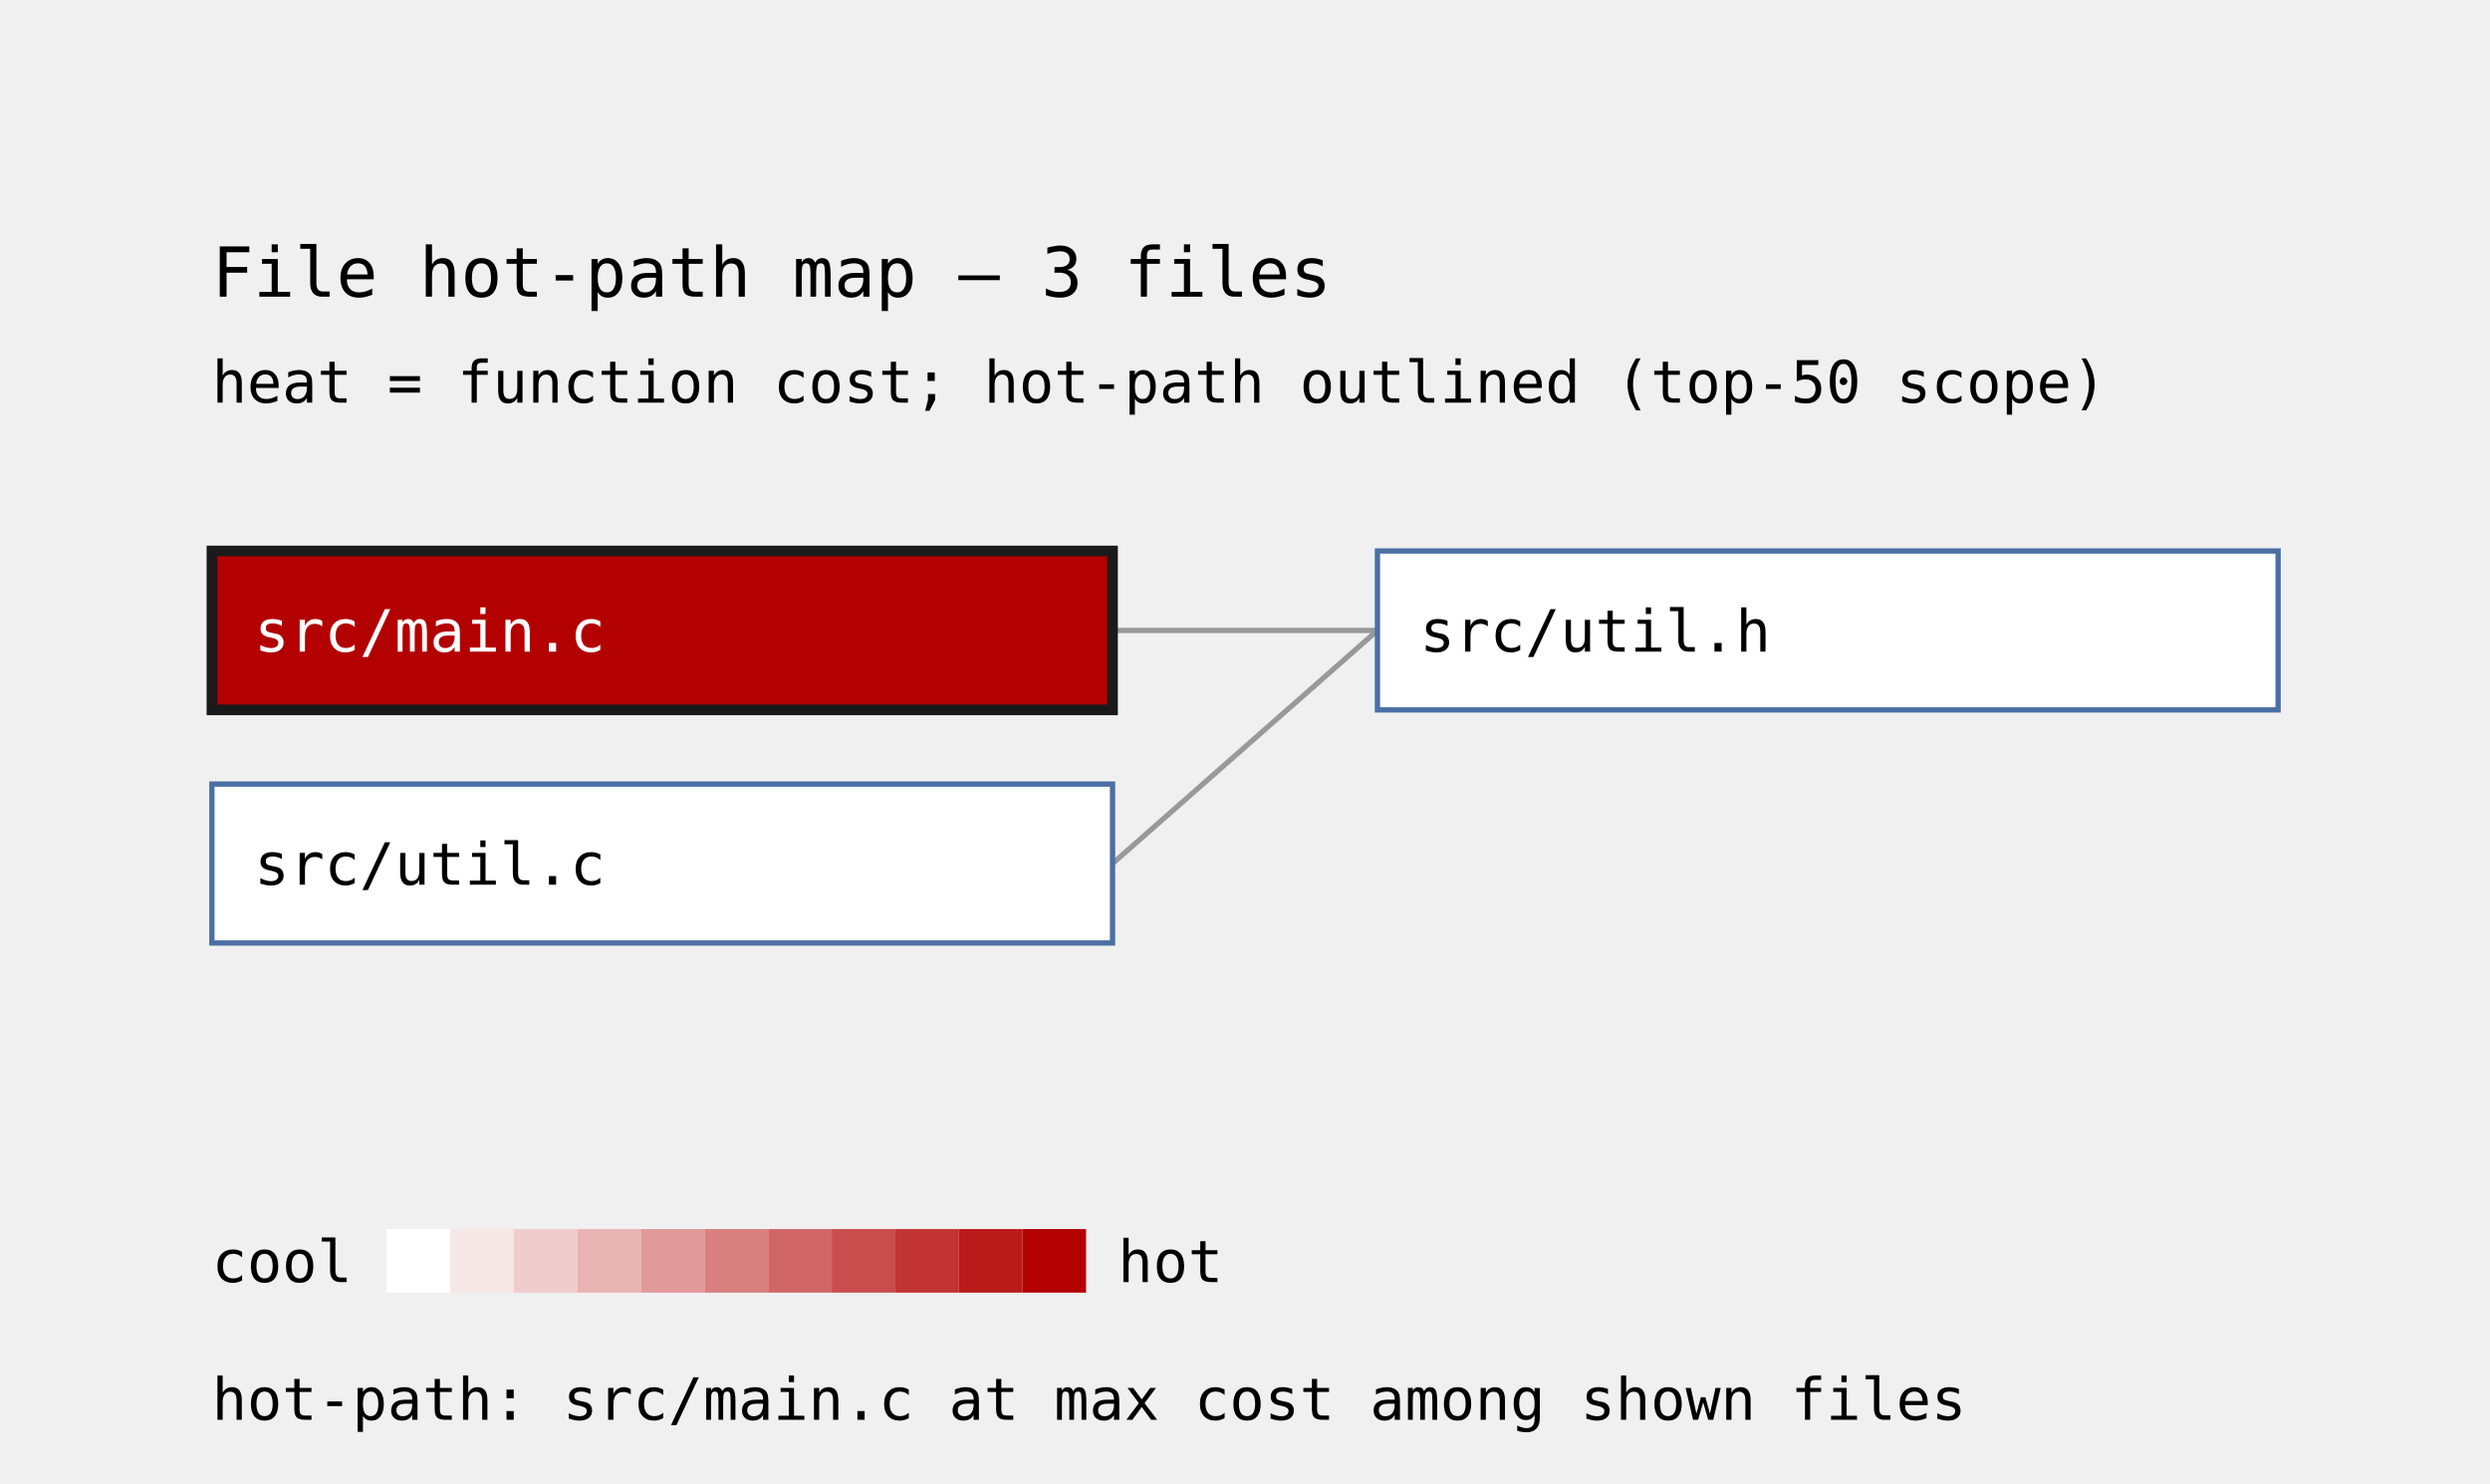
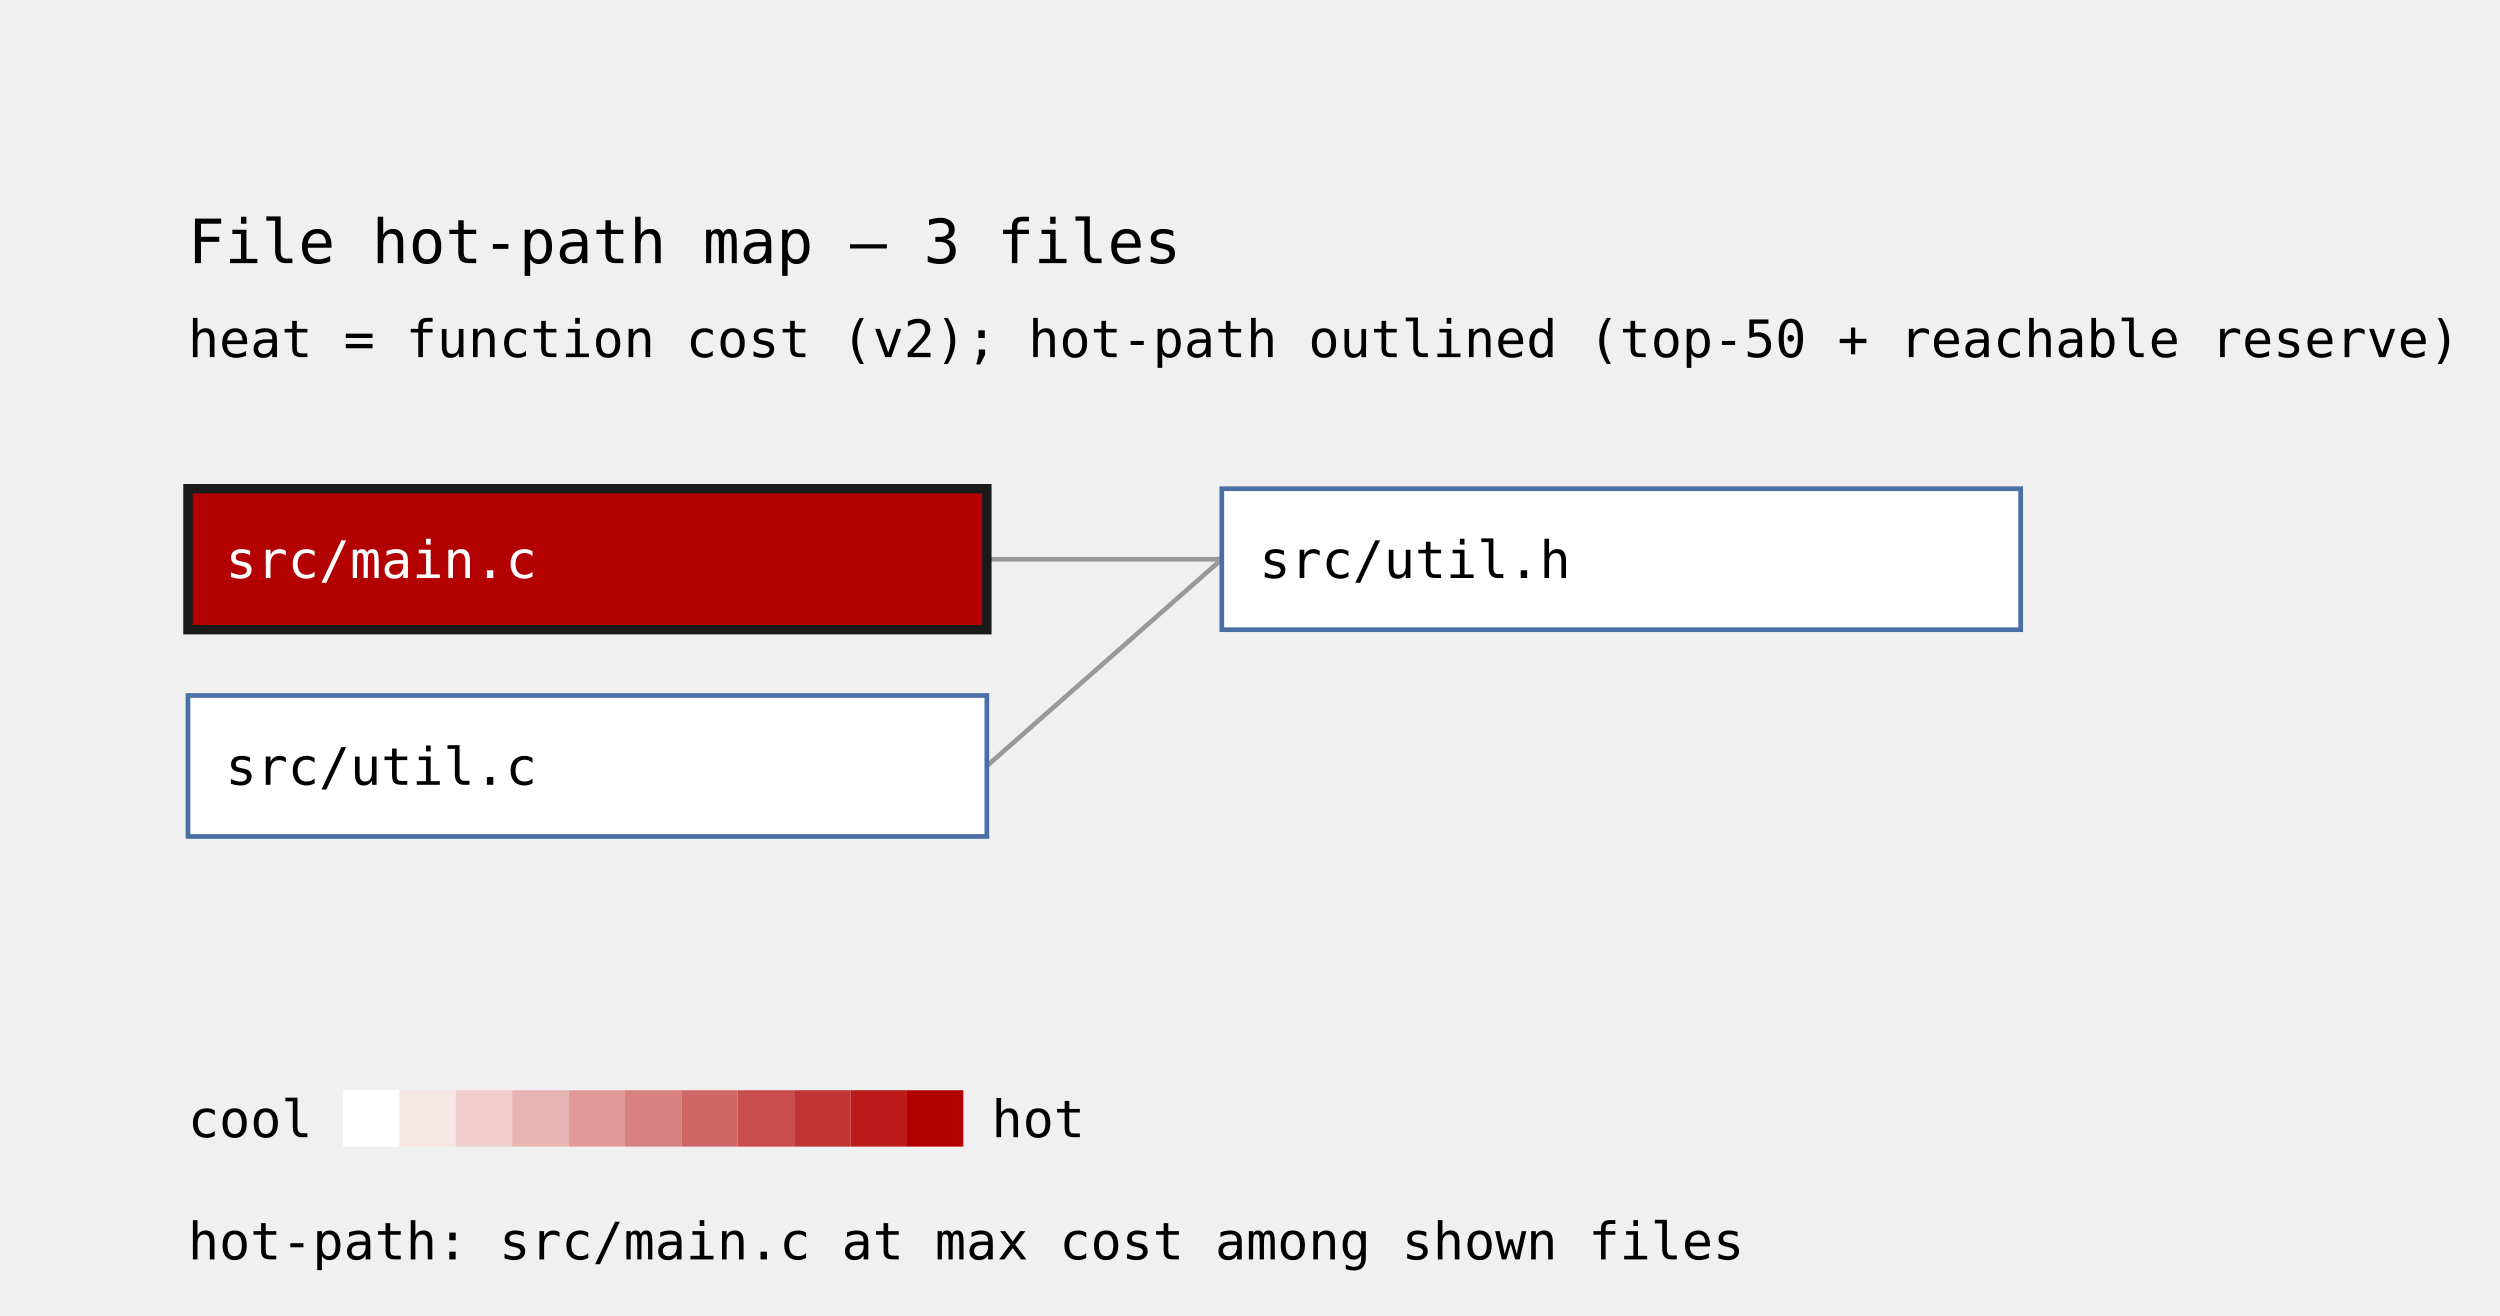
- <svg xmlns="http://www.w3.org/2000/svg" width="470" height="280" viewBox="0 0 470 280">
+ <svg xmlns="http://www.w3.org/2000/svg" width="532" height="280" viewBox="0 0 532 280">
  <text x="40" y="56" font-family="monospace" font-size="13">File hot-path map — 3 files</text>
-   <text x="40" y="76" font-family="monospace" font-size="11">heat = function cost; hot-path outlined (top-50 scope)</text>
+   <text x="40" y="76" font-family="monospace" font-size="11">heat = function cost (v2); hot-path outlined (top-50 + reachable reserve)</text>
  <g stroke="#999999" stroke-width="1">
    <line x1="210" y1="119" x2="260" y2="119" />
    <line x1="210" y1="163" x2="260" y2="119" />
  </g>
  <g font-family="monospace" font-size="11">
    <rect x="40" y="104" width="170" height="30" fill="#b30000" stroke="#1a1a1a" stroke-width="2" />
    <text x="48" y="123" fill="#ffffff">src/main.c</text>
    <rect x="40" y="148" width="170" height="30" fill="#ffffff" stroke="#4a6fa5" stroke-width="1" />
    <text x="48" y="167">src/util.c</text>
    <rect x="260" y="104" width="170" height="30" fill="#ffffff" stroke="#4a6fa5" stroke-width="1" />
    <text x="268" y="123">src/util.h</text>
  </g>
  <text x="40" y="242" font-family="monospace" font-size="11">cool</text>
  <rect x="73" y="232" width="12" height="12" fill="#ffffff" />
  <rect x="85" y="232" width="12" height="12" fill="#f7e6e6" />
  <rect x="97" y="232" width="12" height="12" fill="#f0cccc" />
  <rect x="109" y="232" width="12" height="12" fill="#e8b3b3" />
  <rect x="121" y="232" width="12" height="12" fill="#e19999" />
  <rect x="133" y="232" width="12" height="12" fill="#d98080" />
  <rect x="145" y="232" width="12" height="12" fill="#d16666" />
  <rect x="157" y="232" width="12" height="12" fill="#ca4d4d" />
  <rect x="169" y="232" width="12" height="12" fill="#c23333" />
  <rect x="181" y="232" width="12" height="12" fill="#bb1a1a" />
  <rect x="193" y="232" width="12" height="12" fill="#b30000" />
  <text x="211" y="242" font-family="monospace" font-size="11">hot</text>
  <text x="40" y="268" font-family="monospace" font-size="11">hot-path: src/main.c at max cost among shown files</text>
</svg>
